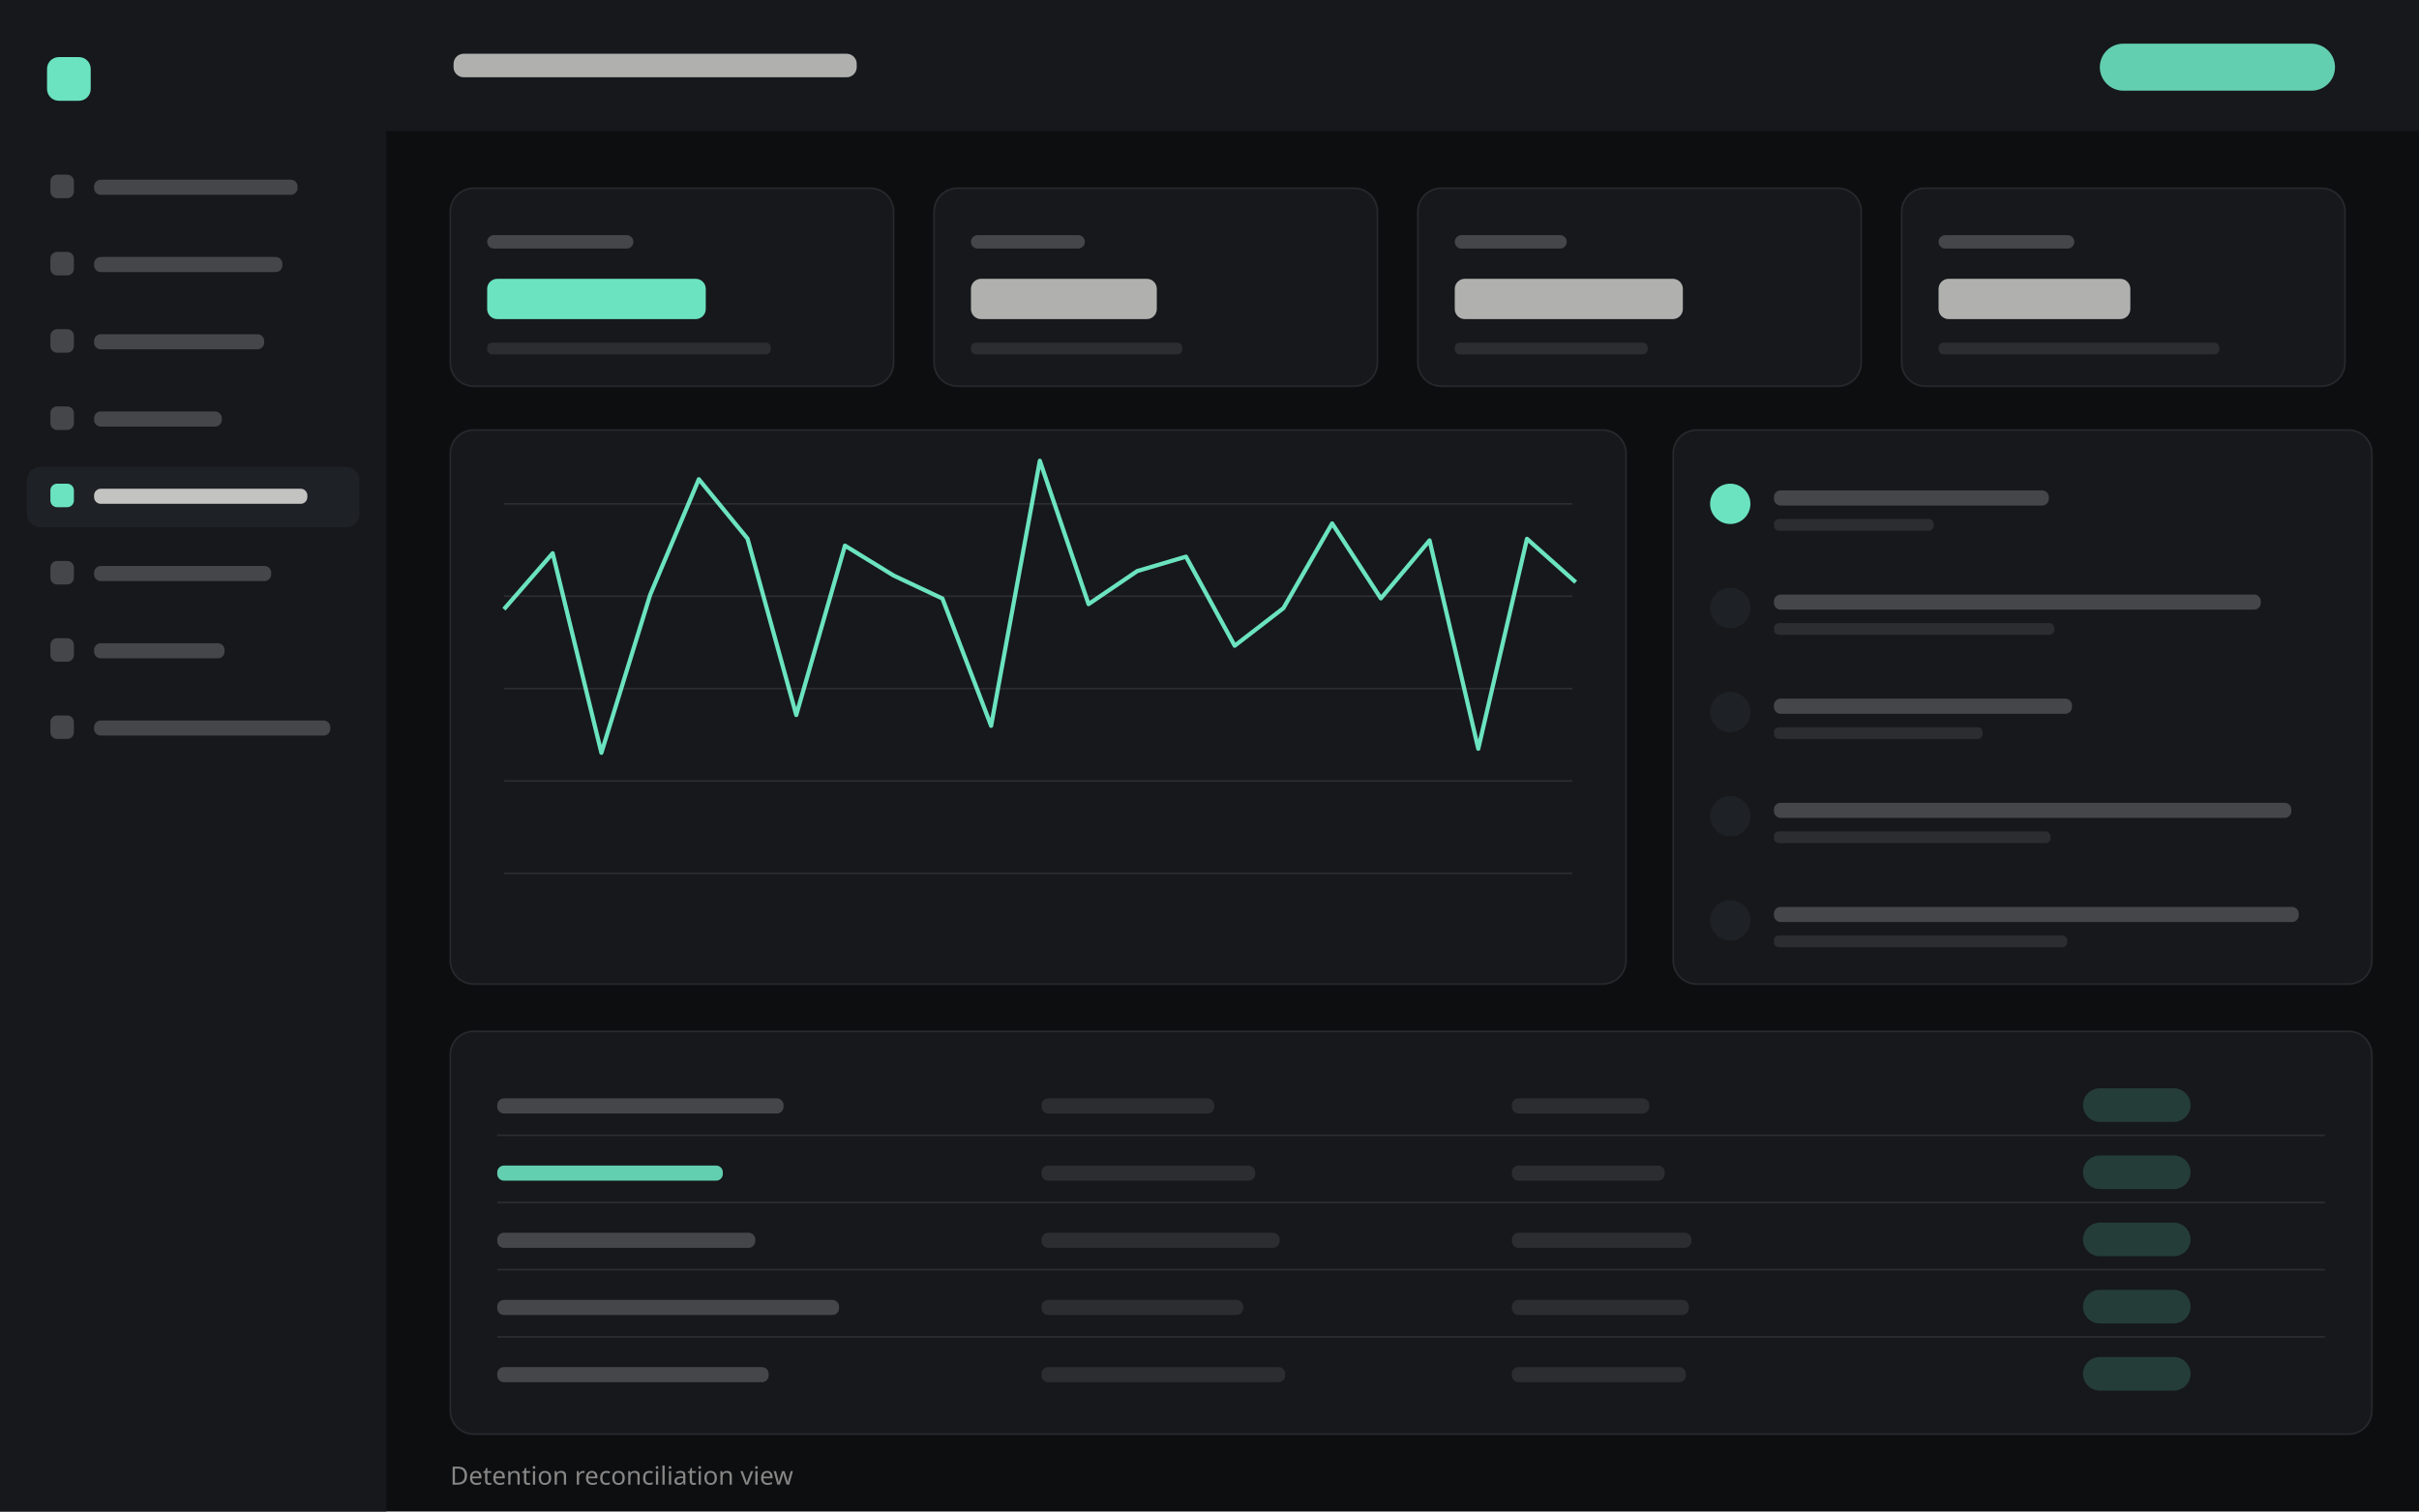
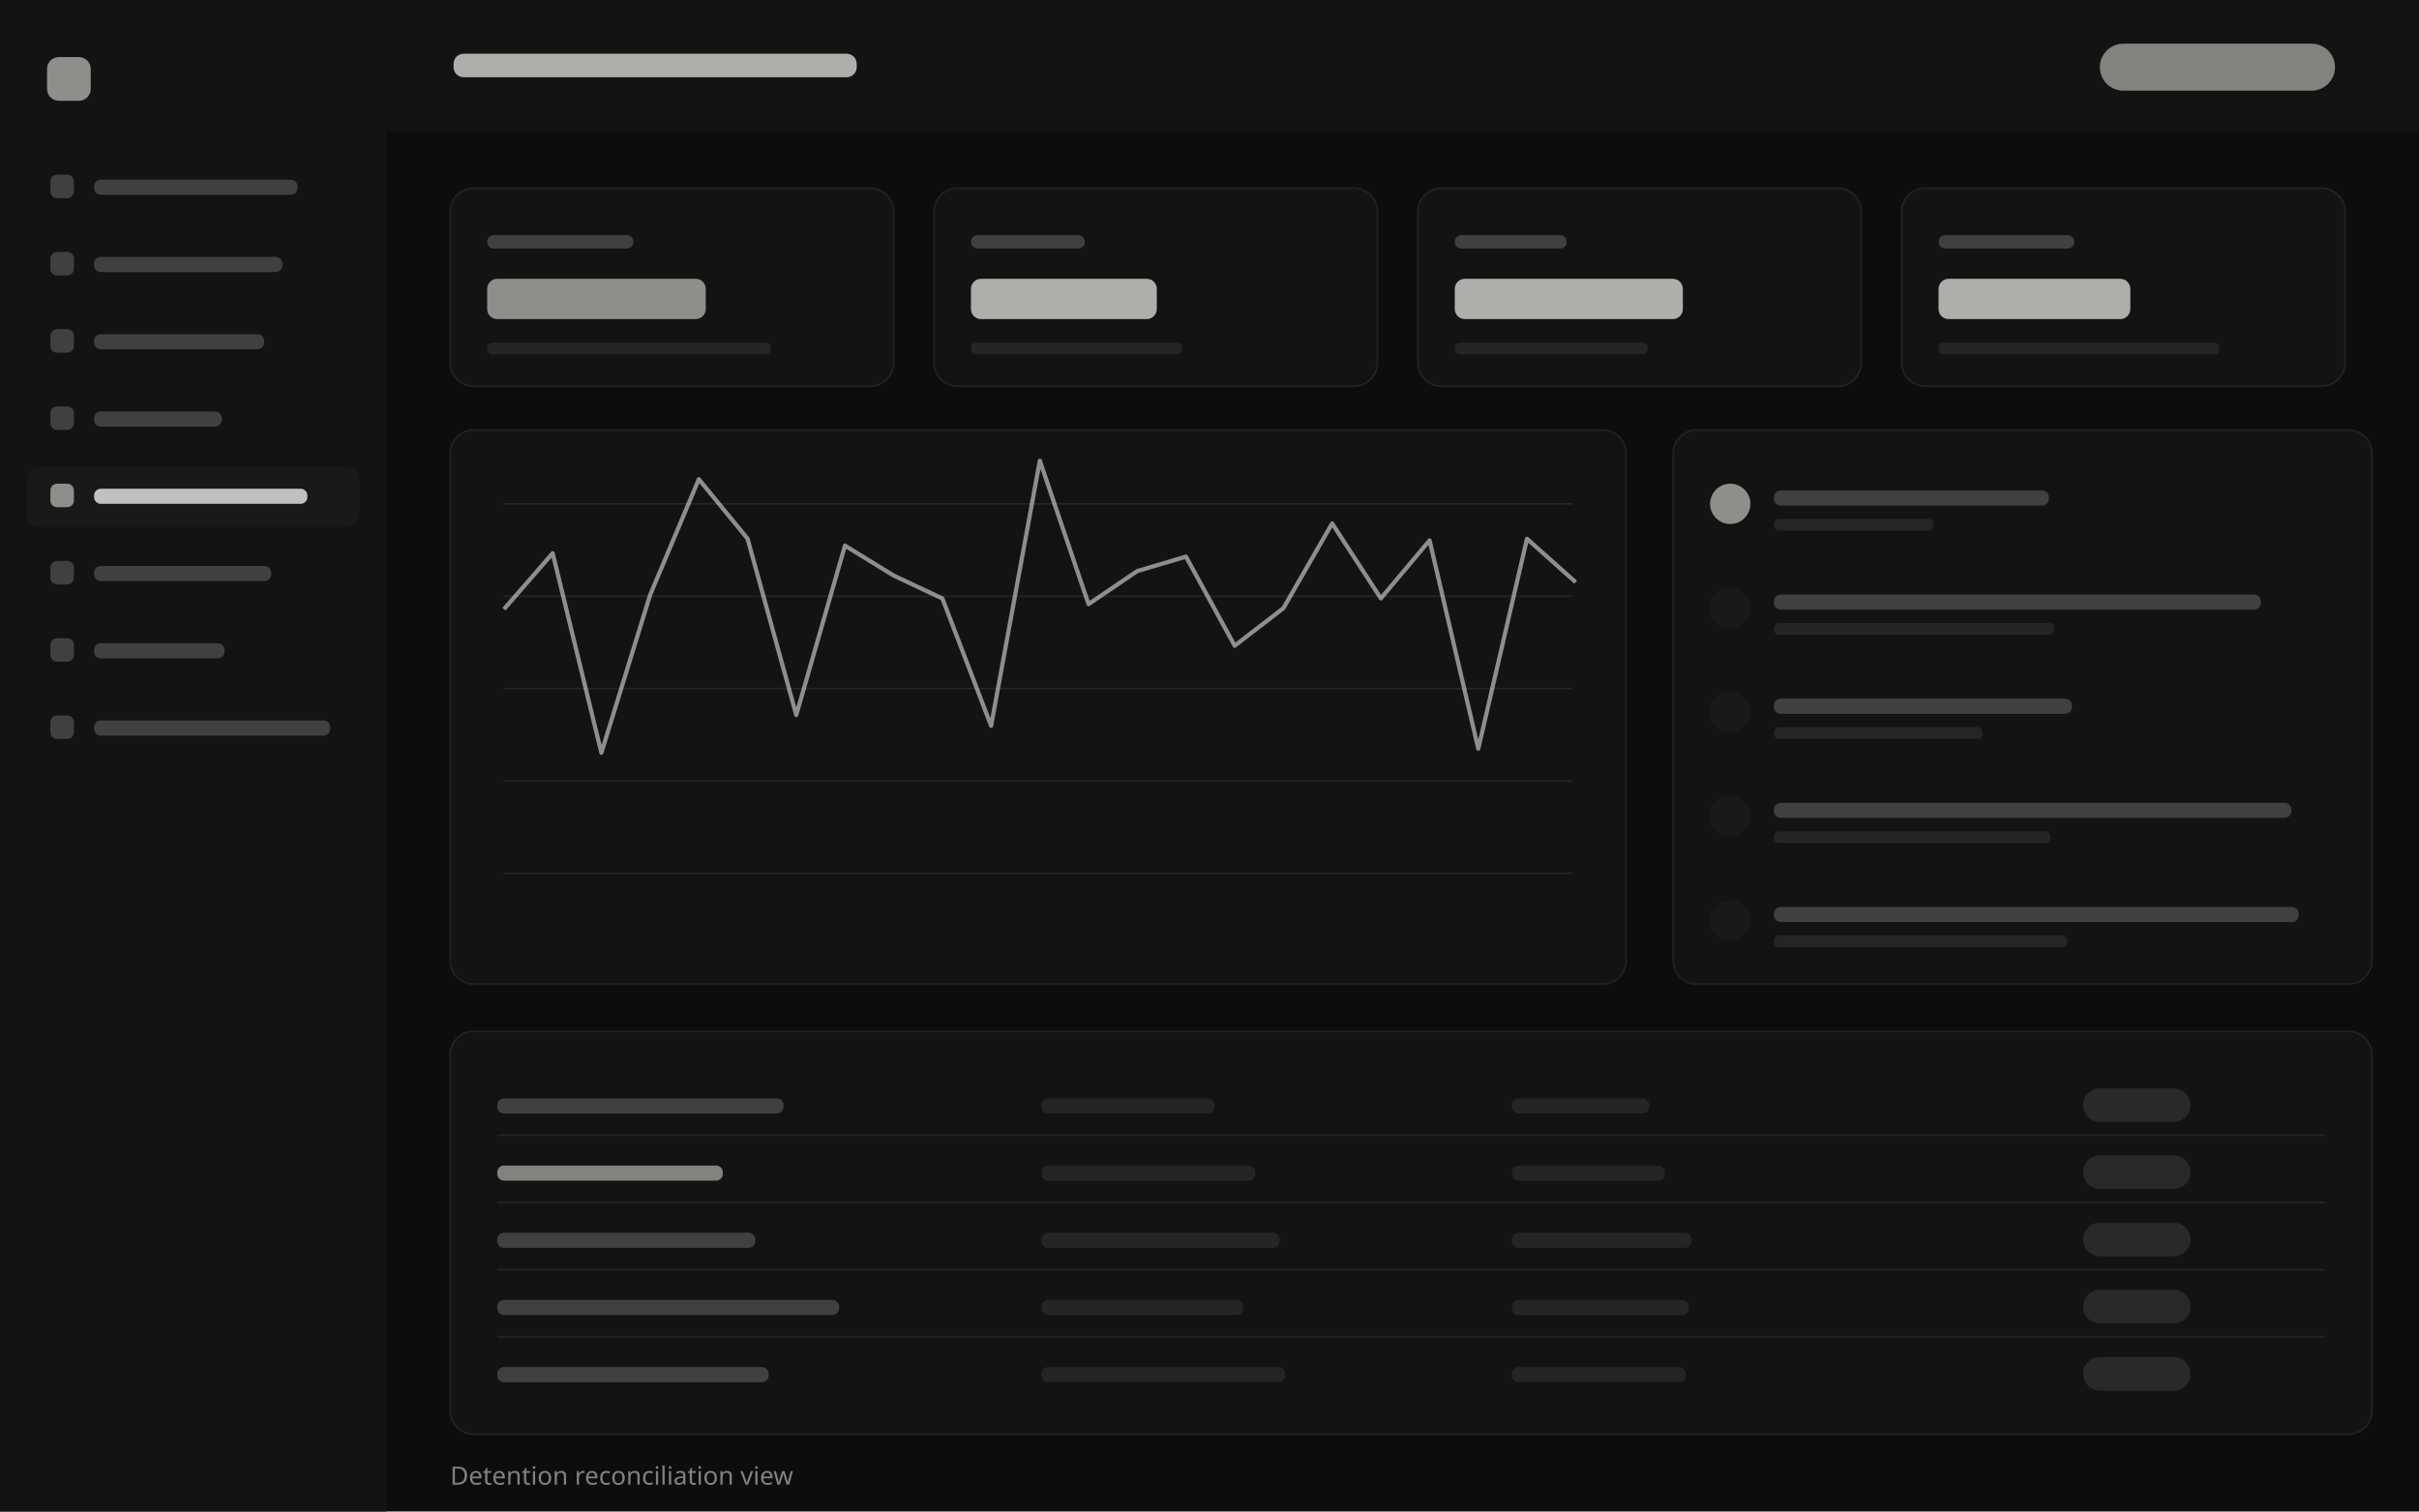
<svg xmlns="http://www.w3.org/2000/svg" viewBox="0 0 1440 900" width="1440" height="900" role="img">
-   <rect width="1440" height="900" fill="#0d0e10" />
-   <rect x="0" y="0" width="230" height="900" fill="#16181c" />
-   <rect x="28" y="34" width="26" height="26" rx="7" fill="#6be3c0" />
-   <rect x="30" y="104" width="14" height="14" rx="4" fill="rgba(236,235,231,0.22)" />
-   <rect x="56" y="107" width="121.129" height="9" rx="4" fill="rgba(236,235,231,0.22)" />
-   <rect x="30" y="150" width="14" height="14" rx="4" fill="rgba(236,235,231,0.22)" />
-   <rect x="56" y="153" width="112.099" height="9" rx="4" fill="rgba(236,235,231,0.22)" />
-   <rect x="30" y="196" width="14" height="14" rx="4" fill="rgba(236,235,231,0.22)" />
-   <rect x="56" y="199" width="101.25" height="9" rx="4" fill="rgba(236,235,231,0.22)" />
-   <rect x="30" y="242" width="14" height="14" rx="4" fill="rgba(236,235,231,0.22)" />
-   <rect x="56" y="245" width="76.035" height="9" rx="4" fill="rgba(236,235,231,0.22)" />
-   <rect x="16" y="278" width="198" height="36" rx="8" fill="#1e2126" />
-   <rect x="30" y="288" width="14" height="14" rx="4" fill="#6be3c0" />
+   <rect width="1440" height="900" fill="#0d0d0d" />
+   <rect x="0" y="0" width="230" height="900" fill="#131313" />
+   <rect x="28" y="34" width="26" height="26" rx="7" fill="#8f8e8b" />
+   <rect x="30" y="104" width="14" height="14" rx="4" fill="rgba(247,246,244,0.2)" />
+   <rect x="56" y="107" width="121.129" height="9" rx="4" fill="rgba(247,246,244,0.2)" />
+   <rect x="30" y="150" width="14" height="14" rx="4" fill="rgba(247,246,244,0.2)" />
+   <rect x="56" y="153" width="112.099" height="9" rx="4" fill="rgba(247,246,244,0.2)" />
+   <rect x="30" y="196" width="14" height="14" rx="4" fill="rgba(247,246,244,0.2)" />
+   <rect x="56" y="199" width="101.25" height="9" rx="4" fill="rgba(247,246,244,0.2)" />
+   <rect x="30" y="242" width="14" height="14" rx="4" fill="rgba(247,246,244,0.2)" />
+   <rect x="56" y="245" width="76.035" height="9" rx="4" fill="rgba(247,246,244,0.2)" />
+   <rect x="16" y="278" width="198" height="36" rx="8" fill="#191919" />
+   <rect x="30" y="288" width="14" height="14" rx="4" fill="#8f8e8b" />
  <rect x="56" y="291" width="126.966" height="9" rx="4" fill="rgba(236,235,231,0.8)" />
-   <rect x="30" y="334" width="14" height="14" rx="4" fill="rgba(236,235,231,0.22)" />
-   <rect x="56" y="337" width="105.454" height="9" rx="4" fill="rgba(236,235,231,0.22)" />
-   <rect x="30" y="380" width="14" height="14" rx="4" fill="rgba(236,235,231,0.22)" />
-   <rect x="56" y="383" width="77.681" height="9" rx="4" fill="rgba(236,235,231,0.22)" />
-   <rect x="30" y="426" width="14" height="14" rx="4" fill="rgba(236,235,231,0.22)" />
-   <rect x="56" y="429" width="140.603" height="9" rx="4" fill="rgba(236,235,231,0.22)" />
-   <rect x="230" y="0" width="1210" height="78" fill="#16181c" />
+   <rect x="30" y="334" width="14" height="14" rx="4" fill="rgba(247,246,244,0.2)" />
+   <rect x="56" y="337" width="105.454" height="9" rx="4" fill="rgba(247,246,244,0.2)" />
+   <rect x="30" y="380" width="14" height="14" rx="4" fill="rgba(247,246,244,0.2)" />
+   <rect x="56" y="383" width="77.681" height="9" rx="4" fill="rgba(247,246,244,0.2)" />
+   <rect x="30" y="426" width="14" height="14" rx="4" fill="rgba(247,246,244,0.2)" />
+   <rect x="56" y="429" width="140.603" height="9" rx="4" fill="rgba(247,246,244,0.2)" />
+   <rect x="230" y="0" width="1210" height="78" fill="#131313" />
  <rect x="270" y="32" width="240" height="14" rx="6" fill="rgba(236,235,231,0.72)" />
-   <rect x="1250" y="26" width="140" height="28" rx="14" fill="#6be3c0" fill-opacity="0.9" />
-   <rect x="268" y="112" width="264" height="118" rx="14" fill="#16181c" stroke="rgba(236,235,231,0.10)" />
-   <rect x="290" y="140" width="87.073" height="8" rx="4" fill="rgba(236,235,231,0.22)" />
-   <rect x="290" y="166" width="130.135" height="24" rx="6" fill="#6be3c0" />
-   <rect x="290" y="204" width="168.819" height="7" rx="3" fill="rgba(236,235,231,0.10)" />
-   <rect x="556" y="112" width="264" height="118" rx="14" fill="#16181c" stroke="rgba(236,235,231,0.10)" />
-   <rect x="578" y="140" width="67.807" height="8" rx="4" fill="rgba(236,235,231,0.22)" />
+   <rect x="1250" y="26" width="140" height="28" rx="14" fill="#8f8e8b" fill-opacity="0.9" />
+   <rect x="268" y="112" width="264" height="118" rx="14" fill="#131313" stroke="rgba(247,246,244,0.08)" />
+   <rect x="290" y="140" width="87.073" height="8" rx="4" fill="rgba(247,246,244,0.2)" />
+   <rect x="290" y="166" width="130.135" height="24" rx="6" fill="#8f8e8b" />
+   <rect x="290" y="204" width="168.819" height="7" rx="3" fill="rgba(247,246,244,0.08)" />
+   <rect x="556" y="112" width="264" height="118" rx="14" fill="#131313" stroke="rgba(247,246,244,0.08)" />
+   <rect x="578" y="140" width="67.807" height="8" rx="4" fill="rgba(247,246,244,0.2)" />
  <rect x="578" y="166" width="110.63" height="24" rx="6" fill="rgba(236,235,231,0.72)" />
-   <rect x="578" y="204" width="125.801" height="7" rx="3" fill="rgba(236,235,231,0.10)" />
-   <rect x="844" y="112" width="264" height="118" rx="14" fill="#16181c" stroke="rgba(236,235,231,0.10)" />
-   <rect x="866" y="140" width="66.678" height="8" rx="4" fill="rgba(236,235,231,0.22)" />
+   <rect x="578" y="204" width="125.801" height="7" rx="3" fill="rgba(247,246,244,0.08)" />
+   <rect x="844" y="112" width="264" height="118" rx="14" fill="#131313" stroke="rgba(247,246,244,0.08)" />
+   <rect x="866" y="140" width="66.678" height="8" rx="4" fill="rgba(247,246,244,0.2)" />
  <rect x="866" y="166" width="135.786" height="24" rx="6" fill="rgba(236,235,231,0.72)" />
-   <rect x="866" y="204" width="114.879" height="7" rx="3" fill="rgba(236,235,231,0.10)" />
-   <rect x="1132" y="112" width="264" height="118" rx="14" fill="#16181c" stroke="rgba(236,235,231,0.10)" />
-   <rect x="1154" y="140" width="80.827" height="8" rx="4" fill="rgba(236,235,231,0.22)" />
+   <rect x="866" y="204" width="114.879" height="7" rx="3" fill="rgba(247,246,244,0.08)" />
+   <rect x="1132" y="112" width="264" height="118" rx="14" fill="#131313" stroke="rgba(247,246,244,0.08)" />
+   <rect x="1154" y="140" width="80.827" height="8" rx="4" fill="rgba(247,246,244,0.2)" />
  <rect x="1154" y="166" width="114.159" height="24" rx="6" fill="rgba(236,235,231,0.72)" />
-   <rect x="1154" y="204" width="167.14" height="7" rx="3" fill="rgba(236,235,231,0.10)" />
-   <rect x="268" y="256" width="700" height="330" rx="14" fill="#16181c" stroke="rgba(236,235,231,0.10)" />
-   <polyline points="300,362.732 329,329.409 358,448.242 387,354.263 416,285.347 445,320.733 474,425.746 503,324.875 532,342.717 561,356.365 590,432.182 619,274.33 648,359.711 677,340.017 706,331.446 735,384.485 764,362.111 793,311.652 822,356.3 851,321.772 880,445.83 909,320.833 938,346.65 " fill="none" stroke="#6be3c0" stroke-width="2.5" stroke-linejoin="round" />
-   <line x1="300" y1="300" x2="936" y2="300" stroke="rgba(236,235,231,0.10)" />
-   <line x1="300" y1="355" x2="936" y2="355" stroke="rgba(236,235,231,0.10)" />
-   <line x1="300" y1="410" x2="936" y2="410" stroke="rgba(236,235,231,0.10)" />
-   <line x1="300" y1="465" x2="936" y2="465" stroke="rgba(236,235,231,0.10)" />
-   <line x1="300" y1="520" x2="936" y2="520" stroke="rgba(236,235,231,0.10)" />
-   <rect x="996" y="256" width="416" height="330" rx="14" fill="#16181c" stroke="rgba(236,235,231,0.10)" />
-   <circle cx="1030" cy="300" r="12" fill="#6be3c0" />
-   <rect x="1056" y="292" width="163.639" height="9" rx="4" fill="rgba(236,235,231,0.22)" />
-   <rect x="1056" y="309" width="95.081" height="7" rx="3" fill="rgba(236,235,231,0.10)" />
-   <circle cx="1030" cy="362" r="12" fill="#1e2126" />
-   <rect x="1056" y="354" width="289.829" height="9" rx="4" fill="rgba(236,235,231,0.22)" />
-   <rect x="1056" y="371" width="166.932" height="7" rx="3" fill="rgba(236,235,231,0.10)" />
-   <circle cx="1030" cy="424" r="12" fill="#1e2126" />
-   <rect x="1056" y="416" width="177.43" height="9" rx="4" fill="rgba(236,235,231,0.22)" />
-   <rect x="1056" y="433" width="124.229" height="7" rx="3" fill="rgba(236,235,231,0.10)" />
-   <circle cx="1030" cy="486" r="12" fill="#1e2126" />
-   <rect x="1056" y="478" width="308" height="9" rx="4" fill="rgba(236,235,231,0.22)" />
-   <rect x="1056" y="495" width="164.664" height="7" rx="3" fill="rgba(236,235,231,0.10)" />
-   <circle cx="1030" cy="548" r="12" fill="#1e2126" />
-   <rect x="1056" y="540" width="312.411" height="9" rx="4" fill="rgba(236,235,231,0.22)" />
-   <rect x="1056" y="557" width="174.664" height="7" rx="3" fill="rgba(236,235,231,0.10)" />
-   <rect x="268" y="614" width="1144" height="240" rx="14" fill="#16181c" stroke="rgba(236,235,231,0.10)" />
-   <rect x="296" y="654" width="170.443" height="9" rx="4" fill="rgba(236,235,231,0.22)" fill-opacity="1" />
-   <rect x="620" y="654" width="102.837" height="9" rx="4" fill="rgba(236,235,231,0.10)" />
-   <rect x="900" y="654" width="81.759" height="9" rx="4" fill="rgba(236,235,231,0.10)" />
-   <rect x="1240" y="648" width="64" height="20" rx="10" fill="#6be3c0" fill-opacity="0.18" />
-   <line x1="296" y1="676" x2="1384" y2="676" stroke="rgba(236,235,231,0.10)" />
-   <rect x="296" y="694" width="134.293" height="9" rx="4" fill="#6be3c0" fill-opacity="0.9" />
-   <rect x="620" y="694" width="127.211" height="9" rx="4" fill="rgba(236,235,231,0.10)" />
-   <rect x="900" y="694" width="90.988" height="9" rx="4" fill="rgba(236,235,231,0.10)" />
-   <rect x="1240" y="688" width="64" height="20" rx="10" fill="#6be3c0" fill-opacity="0.18" />
-   <line x1="296" y1="716" x2="1384" y2="716" stroke="rgba(236,235,231,0.10)" />
-   <rect x="296" y="734" width="153.596" height="9" rx="4" fill="rgba(236,235,231,0.22)" fill-opacity="1" />
-   <rect x="620" y="734" width="141.784" height="9" rx="4" fill="rgba(236,235,231,0.10)" />
-   <rect x="900" y="734" width="106.848" height="9" rx="4" fill="rgba(236,235,231,0.10)" />
-   <rect x="1240" y="728" width="64" height="20" rx="10" fill="#6be3c0" fill-opacity="0.18" />
-   <line x1="296" y1="756" x2="1384" y2="756" stroke="rgba(236,235,231,0.10)" />
-   <rect x="296" y="774" width="203.483" height="9" rx="4" fill="rgba(236,235,231,0.22)" fill-opacity="1" />
-   <rect x="620" y="774" width="120.075" height="9" rx="4" fill="rgba(236,235,231,0.10)" />
-   <rect x="900" y="774" width="105.338" height="9" rx="4" fill="rgba(236,235,231,0.10)" />
-   <rect x="1240" y="768" width="64" height="20" rx="10" fill="#6be3c0" fill-opacity="0.18" />
-   <line x1="296" y1="796" x2="1384" y2="796" stroke="rgba(236,235,231,0.10)" />
-   <rect x="296" y="814" width="161.562" height="9" rx="4" fill="rgba(236,235,231,0.22)" fill-opacity="1" />
-   <rect x="620" y="814" width="145.029" height="9" rx="4" fill="rgba(236,235,231,0.10)" />
-   <rect x="900" y="814" width="103.581" height="9" rx="4" fill="rgba(236,235,231,0.10)" />
-   <rect x="1240" y="808" width="64" height="20" rx="10" fill="#6be3c0" fill-opacity="0.18" />
-   <text x="268" y="884" fill="rgba(236,235,231,0.55)" font-family="Manrope, sans-serif" font-size="15">Detention reconciliation view</text>
+   <rect x="1154" y="204" width="167.14" height="7" rx="3" fill="rgba(247,246,244,0.08)" />
+   <rect x="268" y="256" width="700" height="330" rx="14" fill="#131313" stroke="rgba(247,246,244,0.08)" />
+   <polyline points="300,362.732 329,329.409 358,448.242 387,354.263 416,285.347 445,320.733 474,425.746 503,324.875 532,342.717 561,356.365 590,432.182 619,274.33 648,359.711 677,340.017 706,331.446 735,384.485 764,362.111 793,311.652 822,356.3 851,321.772 880,445.83 909,320.833 938,346.65 " fill="none" stroke="#8f8e8b" stroke-width="2.5" stroke-linejoin="round" />
+   <line x1="300" y1="300" x2="936" y2="300" stroke="rgba(247,246,244,0.08)" />
+   <line x1="300" y1="355" x2="936" y2="355" stroke="rgba(247,246,244,0.08)" />
+   <line x1="300" y1="410" x2="936" y2="410" stroke="rgba(247,246,244,0.08)" />
+   <line x1="300" y1="465" x2="936" y2="465" stroke="rgba(247,246,244,0.08)" />
+   <line x1="300" y1="520" x2="936" y2="520" stroke="rgba(247,246,244,0.08)" />
+   <rect x="996" y="256" width="416" height="330" rx="14" fill="#131313" stroke="rgba(247,246,244,0.08)" />
+   <circle cx="1030" cy="300" r="12" fill="#8f8e8b" />
+   <rect x="1056" y="292" width="163.639" height="9" rx="4" fill="rgba(247,246,244,0.2)" />
+   <rect x="1056" y="309" width="95.081" height="7" rx="3" fill="rgba(247,246,244,0.08)" />
+   <circle cx="1030" cy="362" r="12" fill="#191919" />
+   <rect x="1056" y="354" width="289.829" height="9" rx="4" fill="rgba(247,246,244,0.2)" />
+   <rect x="1056" y="371" width="166.932" height="7" rx="3" fill="rgba(247,246,244,0.08)" />
+   <circle cx="1030" cy="424" r="12" fill="#191919" />
+   <rect x="1056" y="416" width="177.43" height="9" rx="4" fill="rgba(247,246,244,0.2)" />
+   <rect x="1056" y="433" width="124.229" height="7" rx="3" fill="rgba(247,246,244,0.08)" />
+   <circle cx="1030" cy="486" r="12" fill="#191919" />
+   <rect x="1056" y="478" width="308" height="9" rx="4" fill="rgba(247,246,244,0.2)" />
+   <rect x="1056" y="495" width="164.664" height="7" rx="3" fill="rgba(247,246,244,0.08)" />
+   <circle cx="1030" cy="548" r="12" fill="#191919" />
+   <rect x="1056" y="540" width="312.411" height="9" rx="4" fill="rgba(247,246,244,0.2)" />
+   <rect x="1056" y="557" width="174.664" height="7" rx="3" fill="rgba(247,246,244,0.08)" />
+   <rect x="268" y="614" width="1144" height="240" rx="14" fill="#131313" stroke="rgba(247,246,244,0.08)" />
+   <rect x="296" y="654" width="170.443" height="9" rx="4" fill="rgba(247,246,244,0.2)" fill-opacity="1" />
+   <rect x="620" y="654" width="102.837" height="9" rx="4" fill="rgba(247,246,244,0.08)" />
+   <rect x="900" y="654" width="81.759" height="9" rx="4" fill="rgba(247,246,244,0.08)" />
+   <rect x="1240" y="648" width="64" height="20" rx="10" fill="#8f8e8b" fill-opacity="0.18" />
+   <line x1="296" y1="676" x2="1384" y2="676" stroke="rgba(247,246,244,0.08)" />
+   <rect x="296" y="694" width="134.293" height="9" rx="4" fill="#8f8e8b" fill-opacity="0.9" />
+   <rect x="620" y="694" width="127.211" height="9" rx="4" fill="rgba(247,246,244,0.08)" />
+   <rect x="900" y="694" width="90.988" height="9" rx="4" fill="rgba(247,246,244,0.08)" />
+   <rect x="1240" y="688" width="64" height="20" rx="10" fill="#8f8e8b" fill-opacity="0.18" />
+   <line x1="296" y1="716" x2="1384" y2="716" stroke="rgba(247,246,244,0.08)" />
+   <rect x="296" y="734" width="153.596" height="9" rx="4" fill="rgba(247,246,244,0.2)" fill-opacity="1" />
+   <rect x="620" y="734" width="141.784" height="9" rx="4" fill="rgba(247,246,244,0.08)" />
+   <rect x="900" y="734" width="106.848" height="9" rx="4" fill="rgba(247,246,244,0.08)" />
+   <rect x="1240" y="728" width="64" height="20" rx="10" fill="#8f8e8b" fill-opacity="0.18" />
+   <line x1="296" y1="756" x2="1384" y2="756" stroke="rgba(247,246,244,0.08)" />
+   <rect x="296" y="774" width="203.483" height="9" rx="4" fill="rgba(247,246,244,0.2)" fill-opacity="1" />
+   <rect x="620" y="774" width="120.075" height="9" rx="4" fill="rgba(247,246,244,0.08)" />
+   <rect x="900" y="774" width="105.338" height="9" rx="4" fill="rgba(247,246,244,0.08)" />
+   <rect x="1240" y="768" width="64" height="20" rx="10" fill="#8f8e8b" fill-opacity="0.18" />
+   <line x1="296" y1="796" x2="1384" y2="796" stroke="rgba(247,246,244,0.08)" />
+   <rect x="296" y="814" width="161.562" height="9" rx="4" fill="rgba(247,246,244,0.2)" fill-opacity="1" />
+   <rect x="620" y="814" width="145.029" height="9" rx="4" fill="rgba(247,246,244,0.08)" />
+   <rect x="900" y="814" width="103.581" height="9" rx="4" fill="rgba(247,246,244,0.08)" />
+   <rect x="1240" y="808" width="64" height="20" rx="10" fill="#8f8e8b" fill-opacity="0.18" />
+   <text x="268" y="884" fill="rgba(247,246,244,0.5)" font-family="Manrope, sans-serif" font-size="15">Detention reconciliation view</text>
</svg>
